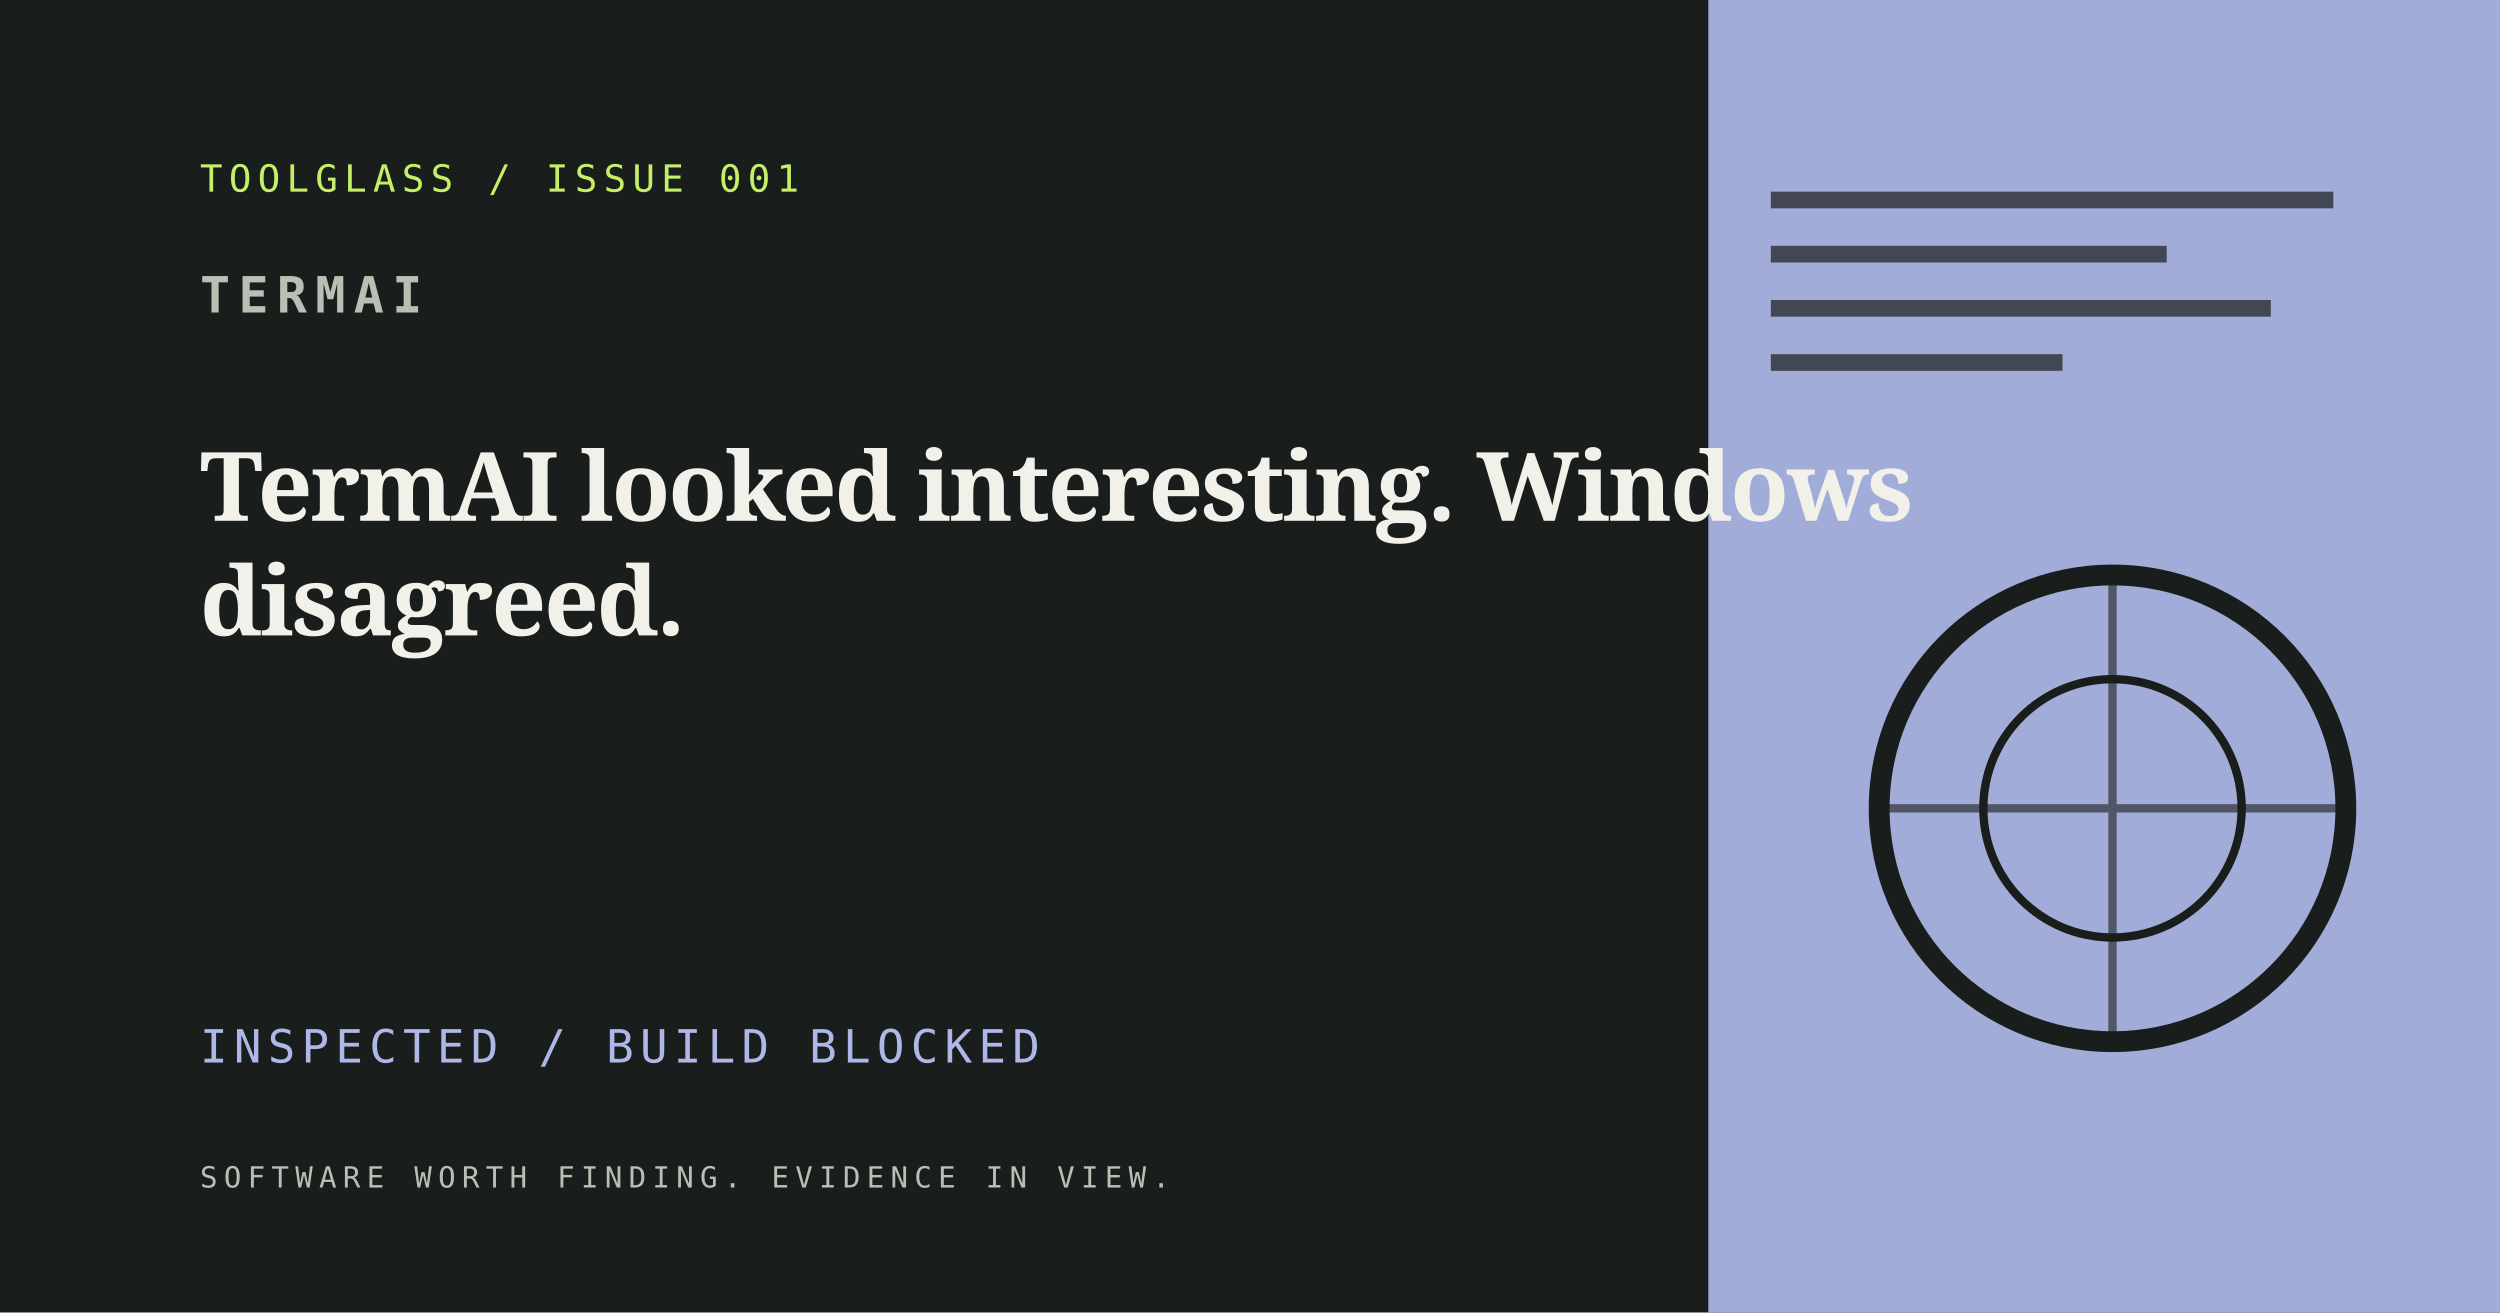
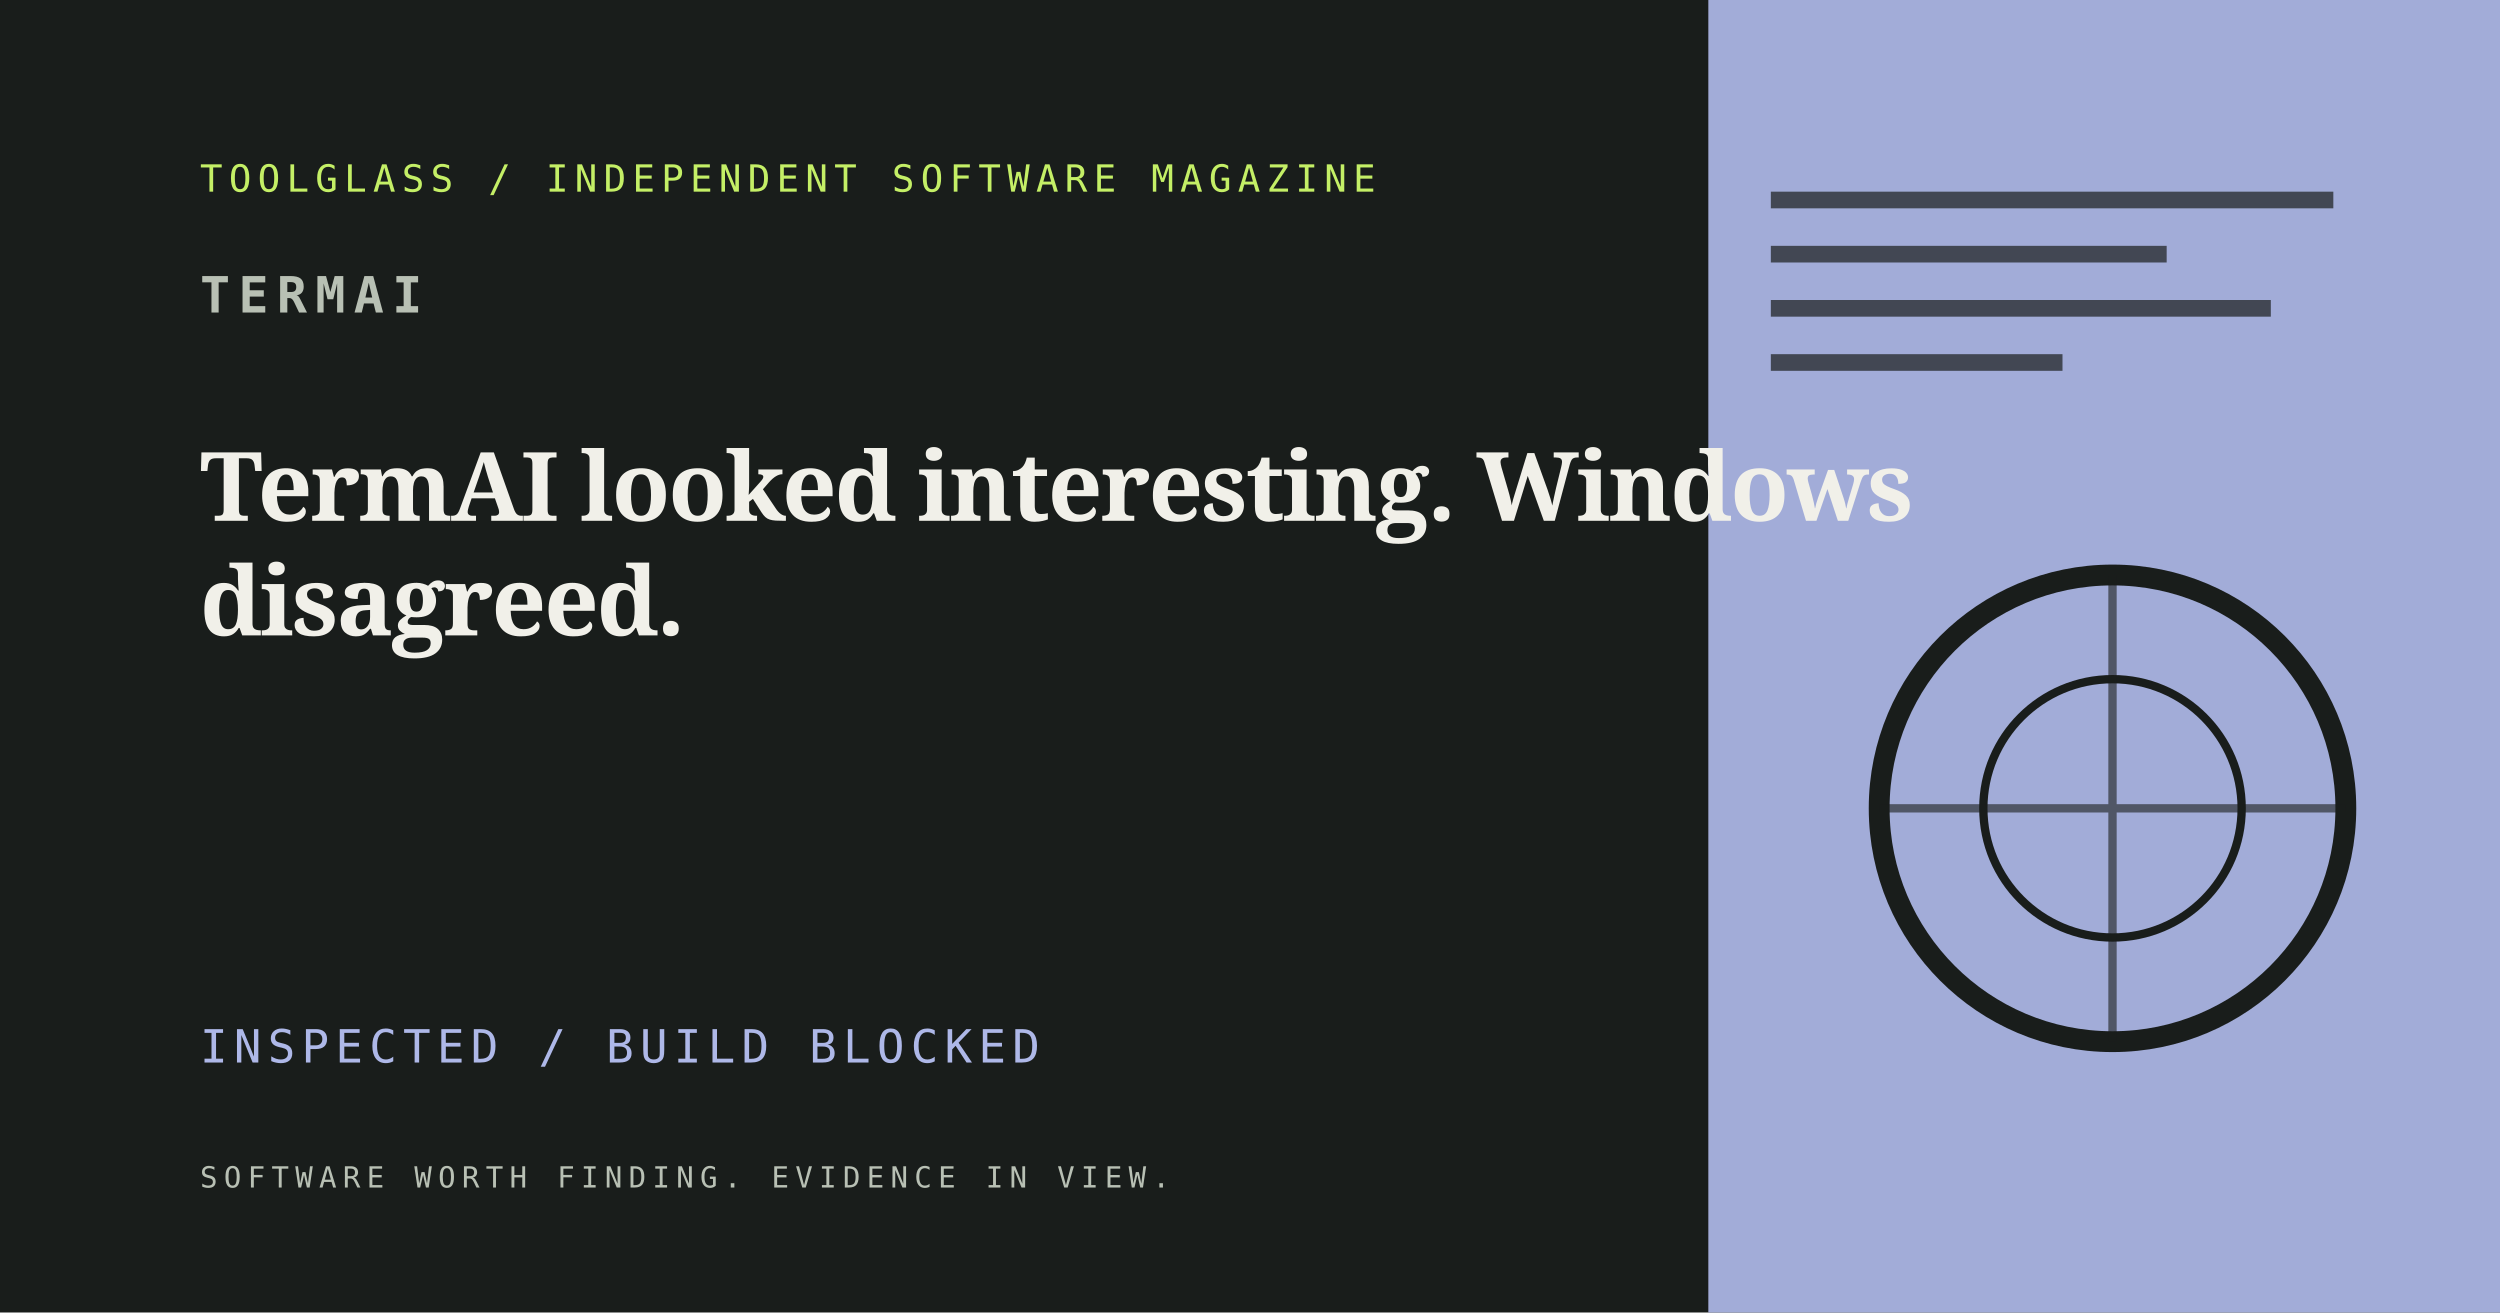
<svg xmlns="http://www.w3.org/2000/svg" width="1200" height="630" viewBox="0 0 1200 630" role="img" aria-labelledby="title desc">
  <rect width="1200" height="630" fill="#191d1b" />
  <path d="M820 0h380v630H820z" fill="#aeb8e8" opacity=".92" />
  <path d="M850 96h270M850 122h190M850 148h240M850 174h140" stroke="#191d1b" stroke-width="8" opacity=".7" />
  <circle cx="1014" cy="388" r="112" fill="none" stroke="#191d1b" stroke-width="10" />
  <circle cx="1014" cy="388" r="62" fill="none" stroke="#191d1b" stroke-width="4" />
  <path d="M902 388h224M1014 276v224" stroke="#191d1b" stroke-width="4" opacity=".6" />
-   <text x="96" y="92" class="eyebrow">TOOLGLASS / ISSUE 001</text>
+   <text x="96" y="92" class="eyebrow">TOOLGLASS / INDEPENDENT SOFTWARE MAGAZINE</text>
  <text x="96" y="150" class="name">TERMAI</text>
  <text x="96" y="250" class="title">TermAI looked interesting. Windows</text>
  <text x="96" y="305" class="title">disagreed.</text>
  <text x="96" y="510" class="status">INSPECTED / BUILD BLOCKED</text>
  <text x="96" y="570" class="foot">SOFTWARE WORTH FINDING. EVIDENCE IN VIEW.</text>
  <style>
    .eyebrow,.status,.foot{font-family:monospace;letter-spacing:3px}.eyebrow{fill:#c4ef66;font-size:18px}.name{font:700 24px monospace;fill:#b8c0b4;letter-spacing:4px}.title{font:700 46px Georgia,serif;fill:#f1f0e9;letter-spacing:-1px}.status{font-size:22px;fill:#aeb8e8}.foot{font-size:14px;fill:#b8c0b4}
  </style>
</svg>
